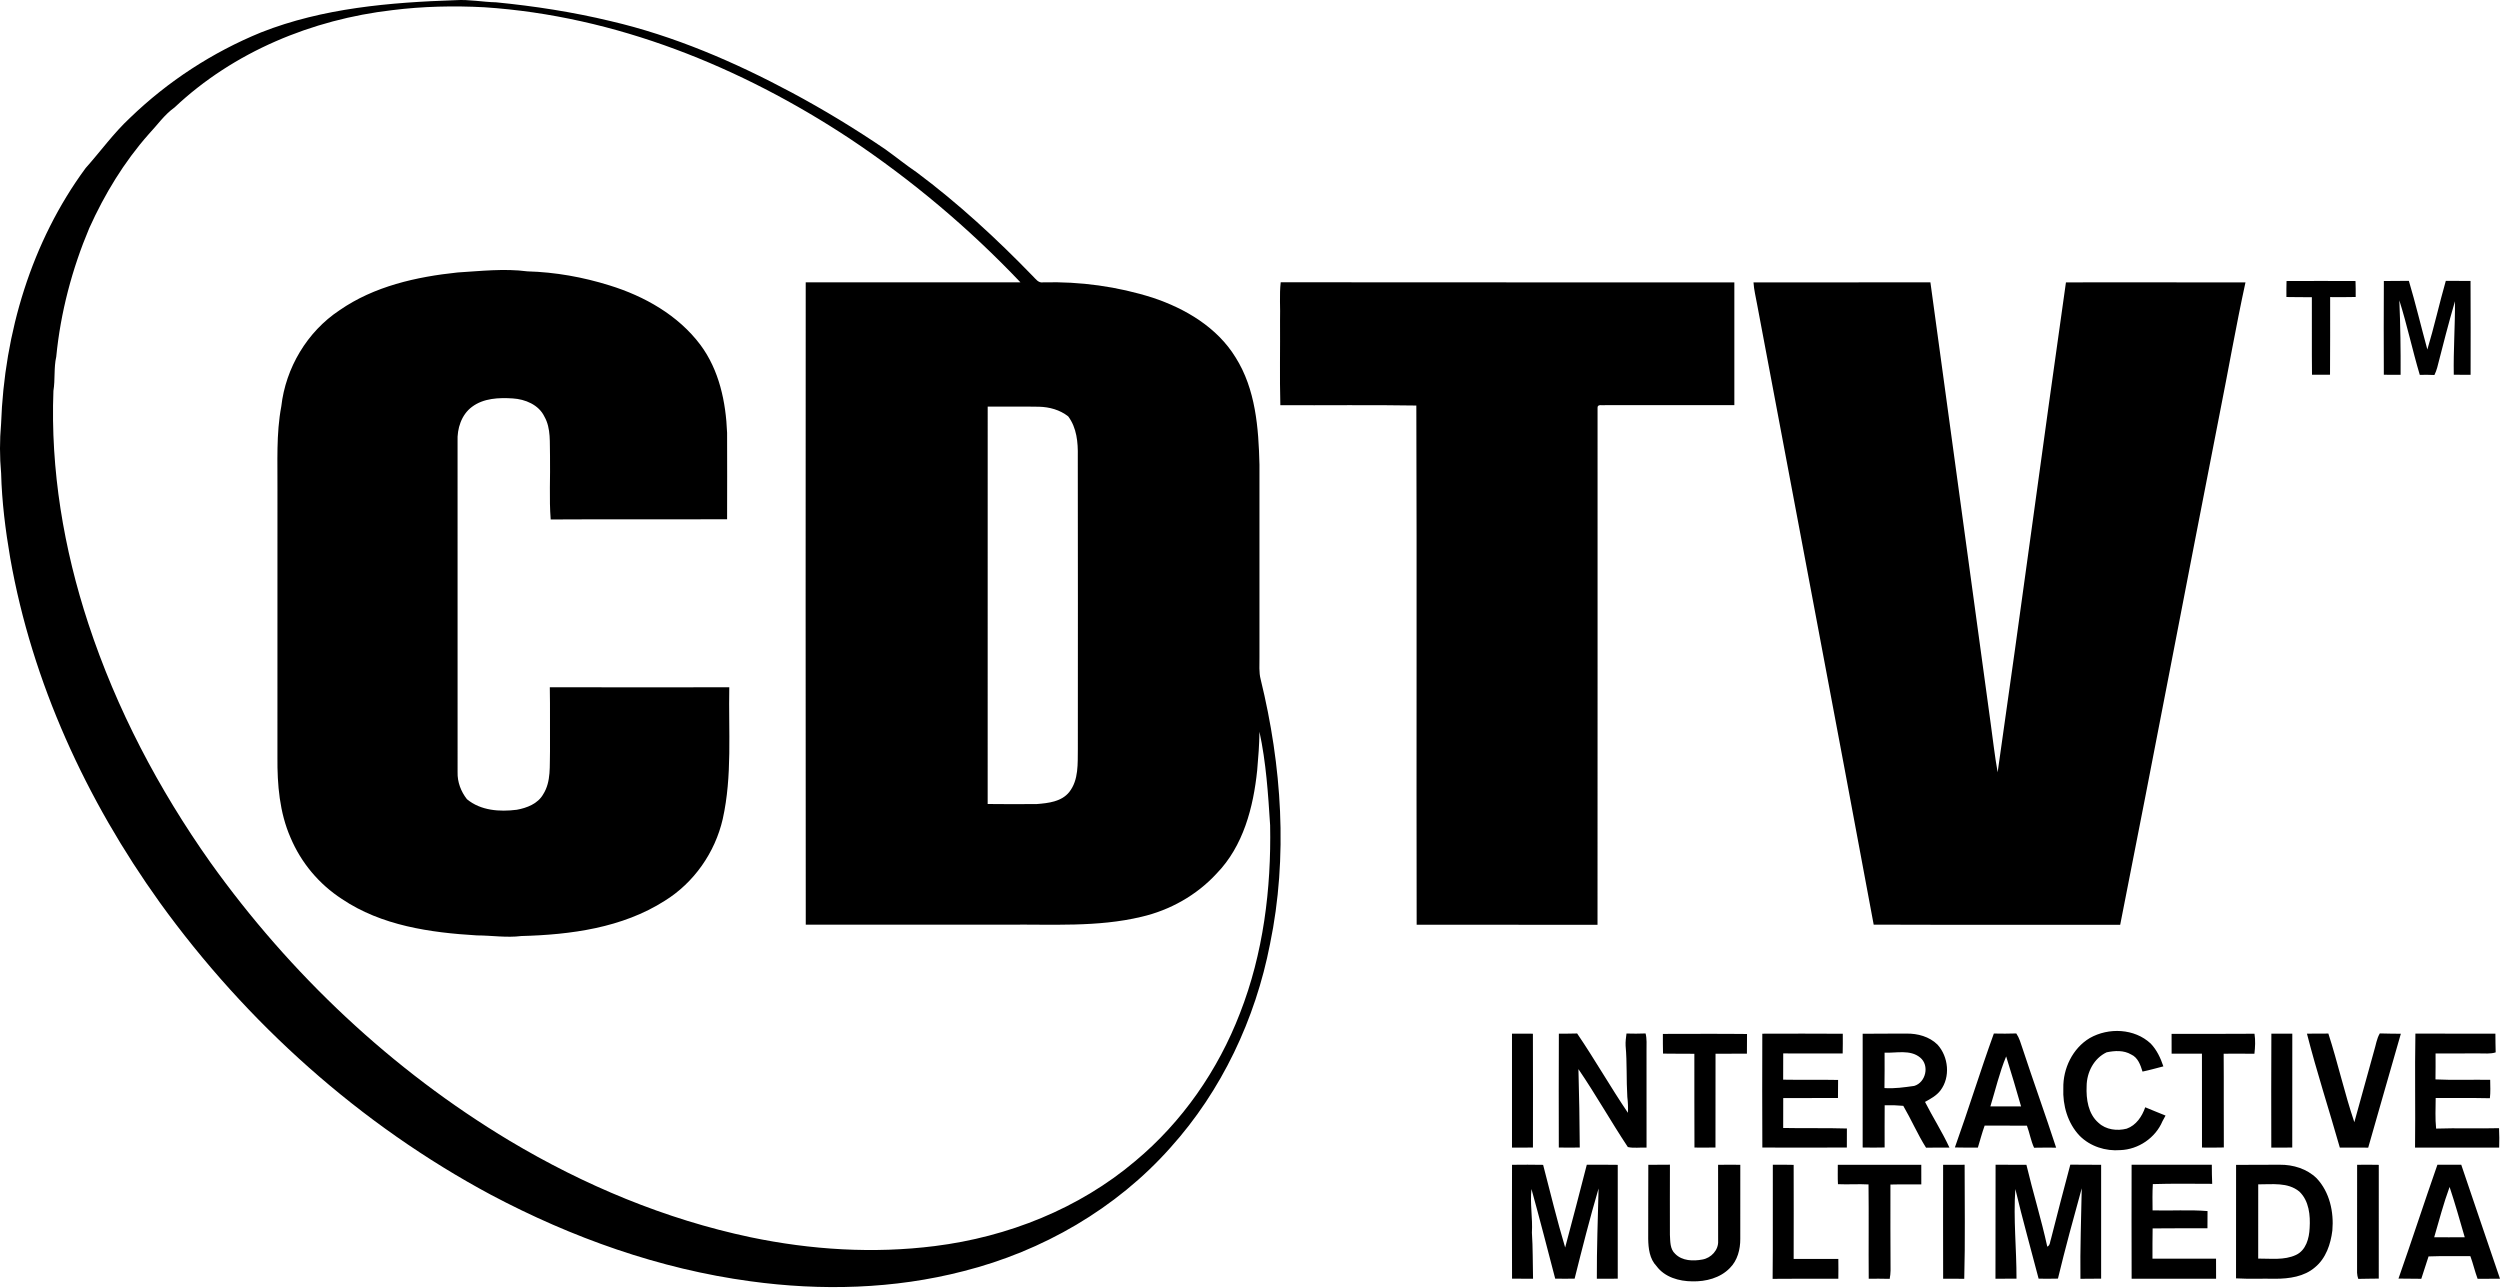
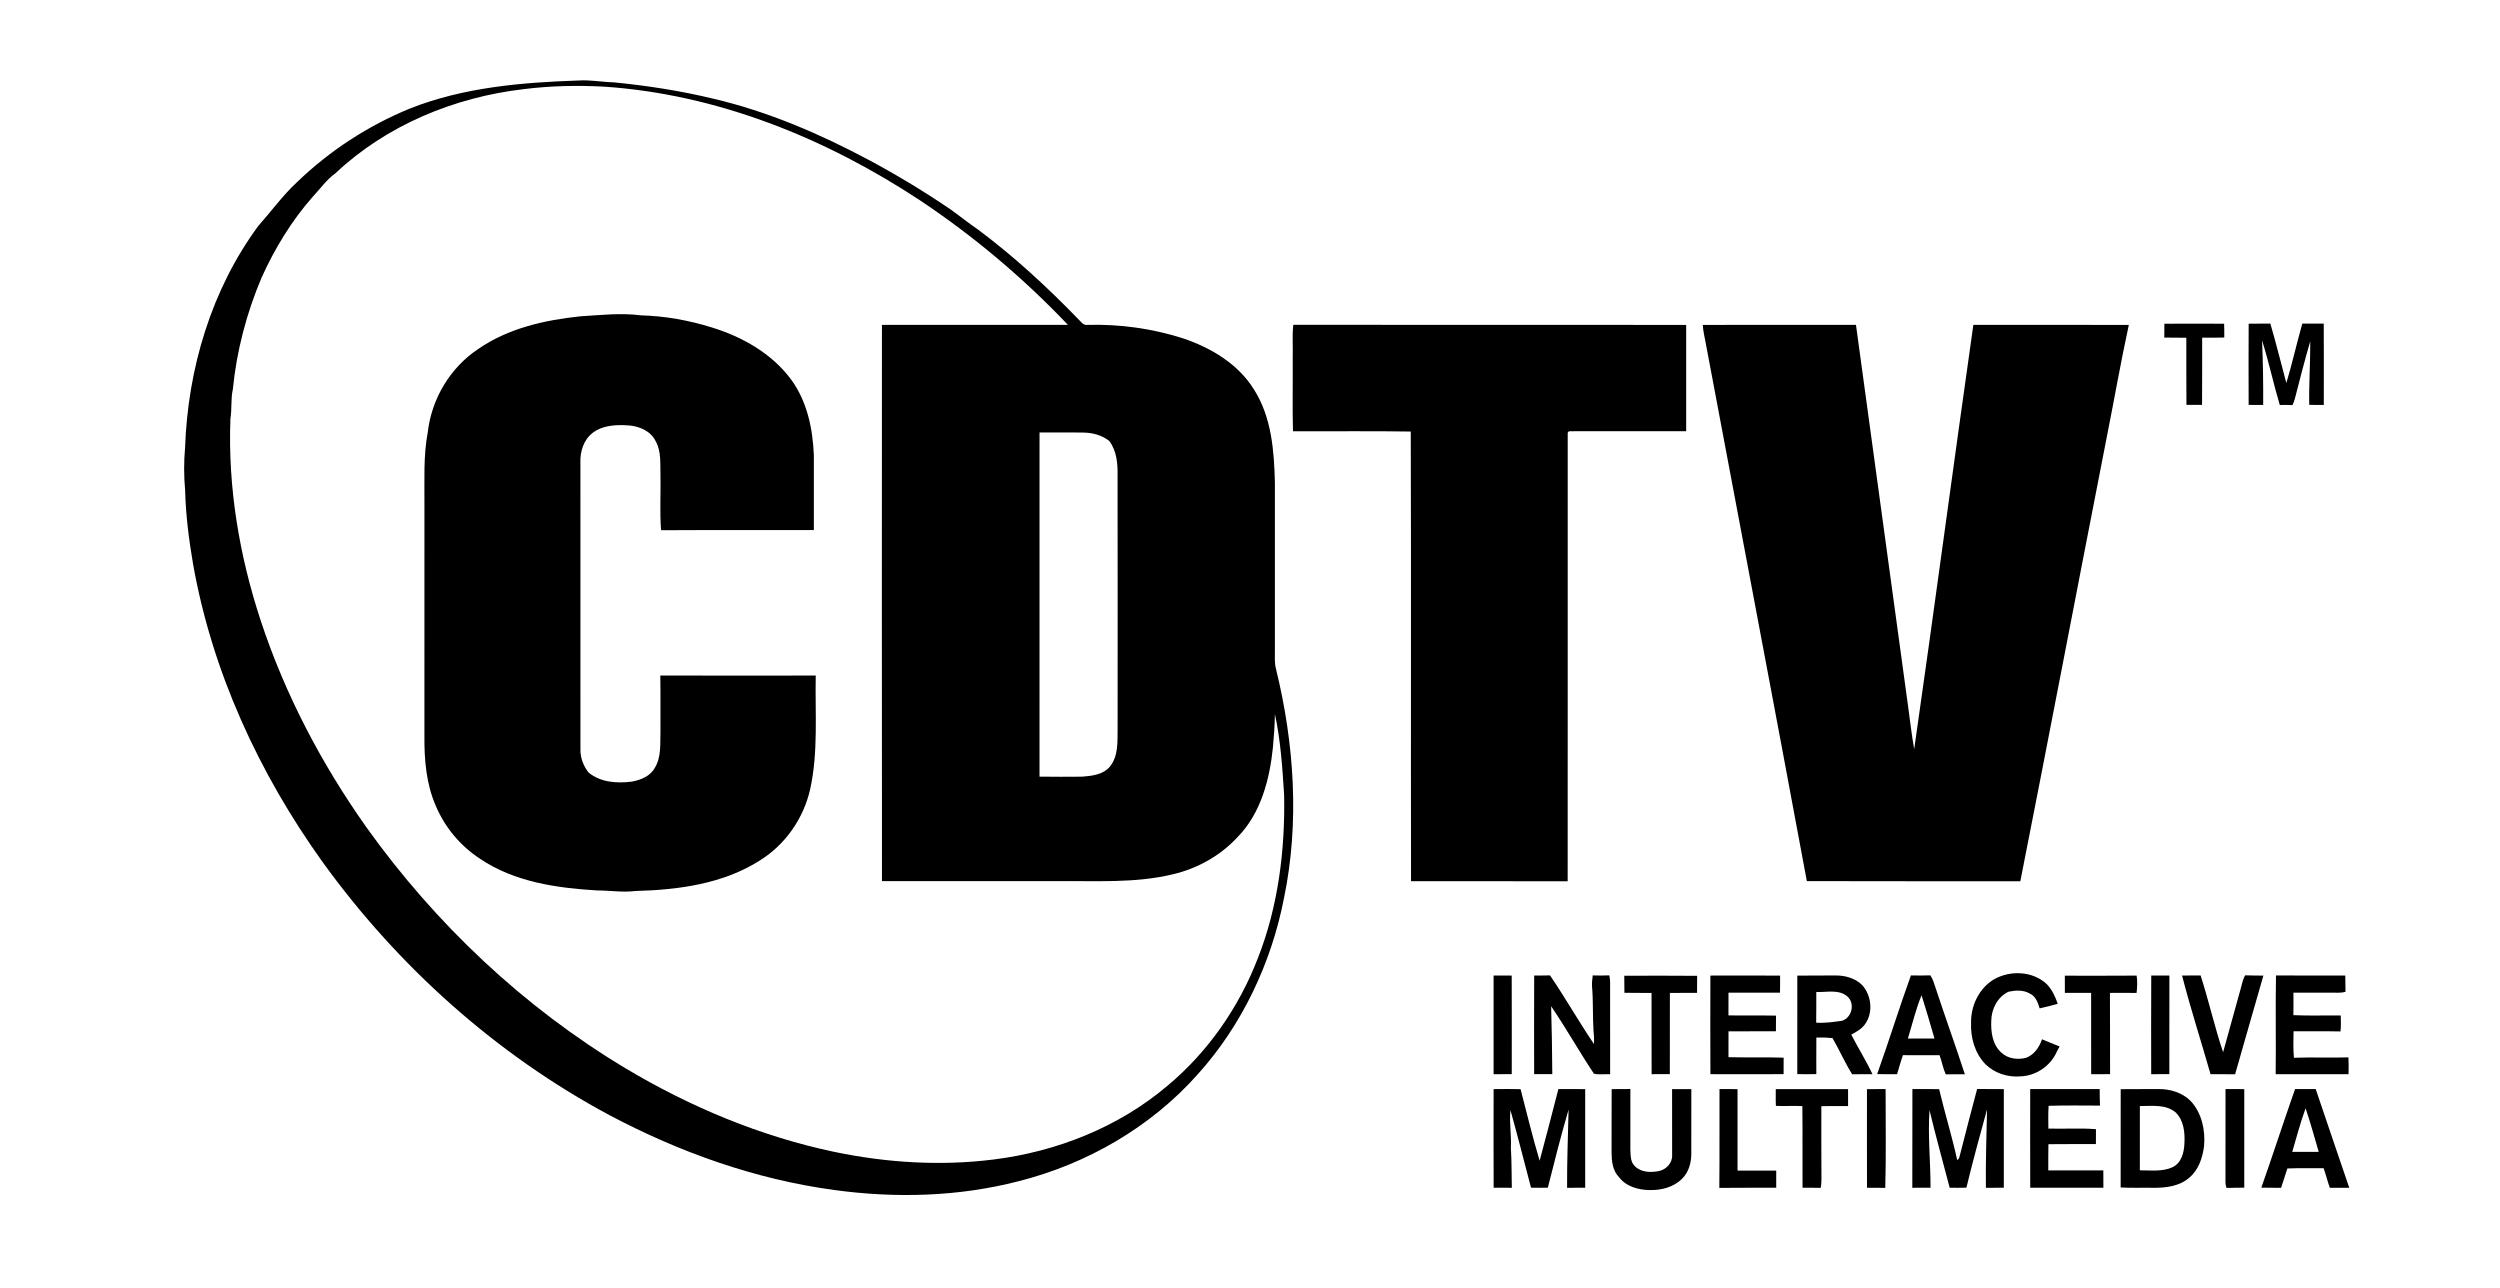
- <svg xmlns="http://www.w3.org/2000/svg" viewBox="0 0 217.214 111.831">
-   <path d="M22.685 2.814C28.051.697 33.88.207 39.59.015c1.178-.076 2.337.16 3.511.186 3.341.328 6.671.842 9.938 1.629 5.519 1.284 10.762 3.544 15.745 6.208a90.064 90.064 0 0 1 8.136 4.933c.91.652 1.782 1.36 2.709 1.988 3.619 2.698 6.946 5.77 10.084 9.008.264.251.498.643.921.566 3.22-.085 6.459.357 9.529 1.336 2.833.942 5.593 2.58 7.187 5.178 1.747 2.762 2.003 6.135 2.079 9.319.002 5.589.002 11.177 0 16.766.007.632-.057 1.275.105 1.895 1.834 7.497 2.383 15.406.811 23.001-1.266 6.513-4.198 12.742-8.65 17.684-4.712 5.306-11.12 9-17.979 10.733-6.03 1.563-12.366 1.723-18.517.879-7.9-1.067-15.511-3.785-22.536-7.51C31.285 97.716 21.435 88.88 13.89 78.423 7.503 69.52 2.789 59.299.885 48.469.47 46.04.161 43.587.098 41.121a23.804 23.804 0 0 1-.004-4.288c.275-7.893 2.632-15.83 7.346-22.228 1.294-1.45 2.433-3.041 3.861-4.369a36.063 36.063 0 0 1 11.384-7.422zm11.4-1.933c-6.959.805-13.788 3.614-18.915 8.451-.89.634-1.509 1.543-2.25 2.326-2.143 2.423-3.835 5.215-5.162 8.158-1.5 3.557-2.497 7.335-2.871 11.177-.221.973-.083 1.979-.245 2.961-.264 6.854.892 13.729 3.035 20.238 2.438 7.406 6.107 14.384 10.606 20.743 6.926 9.69 15.76 18.041 25.986 24.175 6.479 3.874 13.543 6.828 20.942 8.389 5.254 1.096 10.687 1.439 16.018.765 6.328-.793 12.515-3.24 17.404-7.379 4.084-3.4 7.2-7.902 9.104-12.854 2.025-5.178 2.722-10.794 2.619-16.326-.173-2.72-.35-5.457-.927-8.127-.013 1.119-.098 2.23-.197 3.343-.332 3.223-1.205 6.596-3.529 8.98-1.732 1.883-4.052 3.185-6.54 3.759-3.819.916-7.771.634-11.663.682-5.831-.004-11.66.002-17.491-.002-.017-18.604-.011-37.205-.004-55.809 6.22.002 12.439-.002 18.659.002a87.12 87.12 0 0 0-14.84-12.493C64.362 5.798 53.469 1.382 42.083.631c-2.668-.141-5.346-.082-7.998.25zm51.731 34.447c-.004 11.509 0 23.019-.002 34.528 1.424.018 2.849.017 4.275.004 1.001-.079 2.145-.205 2.816-1.047.831-1.06.724-2.482.744-3.75.004-8.475.011-16.951-.004-25.426.024-1.198-.09-2.469-.835-3.461-.721-.566-1.629-.816-2.534-.837-1.486-.03-2.973 0-4.46-.011z" />
-   <path d="M39.763 23.673c2.014-.122 4.045-.359 6.059-.096 2.42.066 4.83.498 7.139 1.22 3.037.938 5.963 2.591 7.895 5.167 1.631 2.191 2.213 4.963 2.318 7.642.009 2.504.007 5.009 0 7.513-5.108.016-10.217-.015-15.327.016-.142-1.828-.024-3.671-.059-5.503-.042-1.152.105-2.396-.488-3.437-.49-1.028-1.672-1.513-2.751-1.578-1.209-.077-2.532-.024-3.54.732-.923.685-1.301 1.891-1.253 3.006.002 9.579-.005 19.16.002 28.739-.024.853.289 1.677.811 2.344 1.196.997 2.842 1.107 4.325.92.886-.157 1.847-.529 2.307-1.355.702-1.111.54-2.488.586-3.741-.013-1.85.017-3.701-.017-5.549 5.199.011 10.397.005 15.594.002-.076 3.816.269 7.69-.569 11.448-.667 2.906-2.499 5.532-5.04 7.104-3.684 2.352-8.177 2.949-12.46 3.061-1.286.162-2.574-.052-3.863-.055-4.051-.241-8.289-.844-11.728-3.166a11.84 11.84 0 0 1-4.462-5.331c-.956-2.186-1.156-4.609-1.137-6.968.002-7.738 0-15.476.002-23.216.02-2.431-.12-4.887.334-7.287.378-3.339 2.246-6.483 5.053-8.344 3.01-2.09 6.677-2.912 10.269-3.288zM198.667 24.418c1.998-.011 3.995-.009 5.993 0 .018.461.018.923.015 1.386-.741.02-1.482.013-2.219.009-.007 2.248.013 4.495-.011 6.743a58.35 58.35 0 0 1-1.565.004c-.028-2.246 0-4.491-.013-6.737-.739-.007-1.476 0-2.211-.017-.004-.463-.002-.926.011-1.388zM207.122 24.416c.722-.004 1.447-.004 2.173-.015.588 1.974 1.063 3.981 1.607 5.967.595-1.97 1.037-3.984 1.603-5.964.715.007 1.432.009 2.149.004.018 2.718.007 5.438.005 8.157l-1.461-.005c-.04-2.13.12-4.263.103-6.386-.558 1.911-1.052 3.84-1.544 5.77a3.77 3.77 0 0 1-.241.638c-.426-.02-.85-.022-1.272-.011-.64-2.145-1.102-4.344-1.777-6.476.094 2.154.123 4.314.111 6.47a88.667 88.667 0 0 0-1.458-.004c-.011-2.716-.013-5.43.002-8.145zM111.275 24.525c13.138.022 26.276-.002 39.415.011.002 3.555.002 7.11 0 10.666-3.741.007-7.484.007-11.225-.002-.201.05-.667-.116-.66.212-.006 14.981.011 29.961-.004 44.94-5.239-.011-10.477.004-15.714-.007-.031-15.036.022-30.074-.028-45.11-3.938-.066-7.878-.009-11.816-.03-.066-2.449-.007-4.902-.026-7.353.036-1.108-.067-2.221.058-3.327zM152.354 24.536c5.123-.009 10.248.002 15.371-.004 1.743 12.769 3.494 25.538 5.234 38.307.199 1.419.352 2.849.608 4.259 2.035-14.177 3.916-28.382 5.934-42.564 5.199.002 10.397-.009 15.598.005-.831 3.813-1.493 7.663-2.259 11.489-2.893 14.77-5.705 29.558-8.626 44.323-7.139-.011-14.278.015-21.418-.013-3.334-17.968-6.758-35.919-10.126-53.88-.113-.64-.277-1.272-.316-1.922zM181.573 90.191c1.635-.929 3.881-.837 5.289.476.533.555.862 1.261 1.104 1.985-.604.153-1.203.328-1.812.453-.175-.571-.4-1.222-.986-1.485-.649-.383-1.423-.335-2.13-.19-1.113.52-1.73 1.743-1.74 2.938-.05 1.124.129 2.409 1.03 3.188.645.604 1.618.726 2.451.509.824-.291 1.336-1.065 1.611-1.859.59.236 1.172.492 1.765.722-.094.16-.182.324-.267.488-.606 1.448-2.094 2.457-3.658 2.512-1.284.107-2.622-.322-3.536-1.242-1.043-1.091-1.485-2.646-1.421-4.132-.037-1.707.809-3.478 2.3-4.363zM131.37 89.81a110.1 110.1 0 0 1 1.817.004c.013 3.297.007 6.594.004 9.889-.608.011-1.214.009-1.821.005-.008-3.299-.006-6.599 0-9.898zM135.442 89.812c.529-.002 1.058-.002 1.589-.018 1.533 2.256 2.884 4.635 4.412 6.894a8.021 8.021 0 0 0-.052-1.378c-.092-1.482-.015-2.971-.149-4.449-.02-.357.033-.711.076-1.063.551.017 1.106.017 1.66-.006.122.476.076.969.081 1.456 0 2.821-.006 5.643.002 8.464-.538-.03-1.106.068-1.624-.05-1.478-2.226-2.788-4.565-4.294-6.771.063 2.27.103 4.541.116 6.813-.608.009-1.214.009-1.821 0-.005-3.297-.012-6.595.004-9.892zM144.48 89.832c2.436-.002 4.873-.02 7.311.007 0 .569-.002 1.139-.009 1.708-.91.005-1.819.004-2.727.009-.005 2.715.004 5.429-.005 8.146-.61.011-1.218.011-1.826.004-.018-2.716 0-5.431-.009-8.147-.907-.02-1.815.007-2.722-.018-.013-.57-.015-1.14-.013-1.709zM153.119 89.814c2.329-.004 4.661-.015 6.992.004.005.569.005 1.143-.009 1.714-1.723-.007-3.444.004-5.166-.004-.002.759 0 1.52-.005 2.28 1.59.03 3.183-.009 4.773.024 0 .522-.002 1.045-.011 1.568-1.587.011-3.172-.004-4.756.009-.002.864 0 1.73-.004 2.595 1.845.041 3.691-.011 5.536.046 0 .549-.002 1.102-.005 1.653-2.447.015-4.895.009-7.342.002-.016-3.298-.012-6.594-.003-9.891zM161.839 89.819c1.266-.017 2.534-.005 3.804-.015.968-.015 1.992.26 2.696.956.962 1.056 1.139 2.823.26 3.981-.343.455-.857.73-1.343.999.678 1.338 1.493 2.604 2.121 3.968-.678.004-1.354-.007-2.031.011-.737-1.17-1.283-2.447-1.979-3.638a13.024 13.024 0 0 0-1.616-.051c-.013 1.224-.002 2.446-.004 3.669-.638.015-1.273.015-1.909.002.001-3.294.005-6.589.001-9.882zm1.904 1.644c-.002 1.025.011 2.049-.011 3.074.864.063 1.729-.068 2.584-.186 1.017-.299 1.347-1.786.52-2.464-.861-.715-2.072-.384-3.093-.424zM173.237 89.799c.649.011 1.299.019 1.95-.007.262.389.389.846.536 1.288.949 2.888 1.985 5.744 2.925 8.634a68.044 68.044 0 0 0-1.917.007c-.28-.615-.387-1.288-.621-1.918-1.226-.004-2.449 0-3.673-.004-.227.627-.394 1.272-.588 1.909-.667.004-1.334.007-1.998-.011 1.175-3.282 2.2-6.618 3.386-9.898zm-.302 6.332c.888-.005 1.778-.004 2.668.002a182.16 182.16 0 0 0-1.297-4.346c-.58 1.397-.927 2.894-1.371 4.344zM188.679 89.826c2.401 0 4.802.011 7.204-.009.09.577.057 1.161-.007 1.74-.892-.016-1.782-.007-2.672-.004.024 2.715-.005 5.429.015 8.146-.634.016-1.266.015-1.898.007-.007-2.718.002-5.436-.004-8.155-.879-.004-1.758-.004-2.635 0-.005-.575-.005-1.15-.003-1.725zM197.349 89.81c.604-.002 1.211-.002 1.819.002-.002 3.297.005 6.594-.004 9.891a61.42 61.42 0 0 1-1.821.004c-.003-3.3-.014-6.598.006-9.897zM200.44 89.81c.619-.002 1.24.002 1.861-.009.822 2.543 1.402 5.171 2.257 7.701.569-2.062 1.141-4.124 1.712-6.185.162-.512.223-1.062.501-1.528.608.024 1.216.018 1.828.029-.958 3.295-1.884 6.599-2.836 9.896-.824-.011-1.646-.004-2.466-.005-.939-3.302-2.006-6.575-2.857-9.899zM209.863 89.804c2.316.018 4.635-.007 6.951.009.006.542.006 1.082.024 1.624-.468.151-.964.081-1.443.09-1.26-.002-2.521-.002-3.78.004 0 .75.007 1.502-.007 2.254 1.583.076 3.168.011 4.753.035.007.533.037 1.067-.026 1.6-1.57-.037-3.14-.005-4.71-.018-.002.885-.055 1.773.039 2.657 1.821-.064 3.643.011 5.466-.037.031.562.03 1.126.011 1.69-2.436-.007-4.873.004-7.309-.004.041-3.303-.029-6.603.031-9.904zM131.373 101.204c.901-.013 1.8-.011 2.702.004.623 2.396 1.205 4.81 1.915 7.182.645-2.392 1.261-4.793 1.88-7.193.896.004 1.791-.006 2.689.011.002 3.297 0 6.596 0 9.892-.608 0-1.213.002-1.817.004-.011-2.617.09-5.23.151-7.843-.761 2.591-1.424 5.213-2.081 7.834-.564.011-1.126.011-1.688 0-.678-2.598-1.345-5.199-2.062-7.786-.135 1.264.112 2.525.039 3.791.09 1.332.064 2.667.098 4.003-.608 0-1.216 0-1.824-.004-.013-3.299-.013-6.598-.002-9.895zM143.215 101.206c.627-.009 1.251-.011 1.878-.011-.002 2.029-.011 4.058-.002 6.087.035.571-.005 1.238.459 1.66.61.619 1.561.643 2.364.492.761-.131 1.417-.829 1.367-1.625-.005-2.2-.011-4.403-.004-6.603a62.076 62.076 0 0 1 1.93-.002 984.996 984.996 0 0 0-.002 6.432c.007.912-.24 1.88-.905 2.538-.838.868-2.092 1.187-3.267 1.157-1.144-.005-2.394-.359-3.102-1.321-.608-.627-.715-1.546-.726-2.379.01-2.142-.006-4.283.01-6.425zM154.033 101.199a54.642 54.642 0 0 1 1.81.011c.005 2.722.009 5.446 0 8.171 1.294.004 2.587.004 3.881.002.009.571.009 1.144 0 1.718-1.904.007-3.807-.011-5.709.013.038-3.305.001-6.611.018-9.915zM159.678 101.204c2.418-.002 4.836-.002 7.254 0 .002.566.002 1.133.002 1.701-.896.02-1.789-.013-2.683.015 0 2.492-.007 4.983.011 7.476-.004.24-.03.479-.076.717-.608-.017-1.214-.013-1.821-.011-.022-2.731.015-5.46-.018-8.192-.885-.05-1.771.02-2.654-.022-.036-.561-.008-1.123-.015-1.684zM168.829 101.206a77.574 77.574 0 0 1 1.869-.005c-.004 3.302.057 6.61-.033 9.911-.612-.013-1.224-.011-1.834-.011-.011-3.299-.004-6.596-.002-9.895zM173.387 101.199c.894 0 1.786-.004 2.679.006.564 2.381 1.292 4.721 1.813 7.112.267-.12.232-.457.326-.686.538-2.151 1.111-4.296 1.675-6.439.892.015 1.784 0 2.678.013-.002 3.297 0 6.594 0 9.891-.601.007-1.202.007-1.799.013-.033-2.622.065-5.243.114-7.863-.72 2.608-1.434 5.217-2.068 7.847-.56.013-1.12.015-1.679.005-.671-2.595-1.406-5.177-2.022-7.788-.181 2.597.107 5.189.101 7.788-.61.005-1.22.005-1.828.005.01-3.301 0-6.602.01-9.904zM185.205 101.201c2.324-.006 4.646-.002 6.97-.002.002.553.007 1.108.033 1.66-1.719-.004-3.441-.033-5.158.022-.046.759-.03 1.52-.022 2.283 1.59.048 3.188-.07 4.775.061-.011.496-.013.993-.007 1.493-1.589.011-3.177-.011-4.764.013-.02.875-.009 1.751-.013 2.628 1.841.004 3.682-.005 5.523.002.007.581.007 1.161.004 1.741-2.446-.002-4.891.002-7.338 0-.012-3.3-.007-6.601-.003-9.901zM194.283 101.212c1.266-.017 2.532 0 3.8-.013 1.159-.013 2.359.352 3.201 1.178 1.13 1.196 1.506 2.936 1.364 4.537-.146 1.183-.558 2.418-1.508 3.197-.94.815-2.241.991-3.439.995-1.141-.024-2.283.031-3.422-.035.002-3.286.008-6.573.004-9.859zm1.924 1.691c-.004 2.149.002 4.299-.002 6.45 1.091-.009 2.26.16 3.28-.315.877-.407 1.152-1.452 1.189-2.337.07-1.104-.048-2.366-.894-3.172-1.01-.83-2.368-.616-3.573-.626zM204.8 101.204a49.207 49.207 0 0 1 1.882.004c-.007 3.295-.002 6.588-.002 9.883-.595.013-1.191.007-1.782.026a1.851 1.851 0 0 1-.103-.527c.003-3.129.009-6.256.005-9.386zM211.777 101.197c.689.004 1.378 0 2.07.002 1.111 3.306 2.248 6.603 3.367 9.905a78.847 78.847 0 0 0-1.946.005c-.241-.647-.391-1.321-.628-1.966-1.213.005-2.425-.024-3.634.022-.223.643-.407 1.299-.63 1.944-.663-.013-1.323-.005-1.983-.018 1.158-3.287 2.23-6.606 3.384-9.894zm-.282 6.306c.885-.002 1.769.006 2.655-.004-.422-1.462-.837-2.928-1.316-4.371-.524 1.428-.913 2.912-1.339 4.375z" />
+ <svg xmlns="http://www.w3.org/2000/svg" viewBox="0 0 217.214 111.831" version="1.1" id="svg6">
+   <defs id="defs10" />
+   <g id="g16" transform="matrix(0.8660438,0,0,0.8660438,15.9999,6.980275)">
+     <path id="path2" d="M 22.685,2.814 C 28.051,0.697 33.88,0.207 39.59,0.015 c 1.178,-0.076 2.337,0.16 3.511,0.186 3.341,0.328 6.671,0.842 9.938,1.629 5.519,1.284 10.762,3.544 15.745,6.208 a 90.064,90.064 0 0 1 8.136,4.933 c 0.91,0.652 1.782,1.36 2.709,1.988 3.619,2.698 6.946,5.77 10.084,9.008 0.264,0.251 0.498,0.643 0.921,0.566 3.22,-0.085 6.459,0.357 9.529,1.336 2.833,0.942 5.593,2.58 7.187,5.178 1.747,2.762 2.003,6.135 2.079,9.319 0.002,5.589 0.002,11.177 0,16.766 0.007,0.632 -0.057,1.275 0.105,1.895 1.834,7.497 2.383,15.406 0.811,23.001 -1.266,6.513 -4.198,12.742 -8.65,17.684 -4.712,5.306 -11.12,9 -17.979,10.733 -6.03,1.563 -12.366,1.723 -18.517,0.879 -7.9,-1.067 -15.511,-3.785 -22.536,-7.51 C 31.285,97.716 21.435,88.88 13.89,78.423 7.503,69.52 2.789,59.299 0.885,48.469 0.47,46.04 0.161,43.587 0.098,41.121 A 23.804,23.804 0 0 1 0.094,36.833 C 0.369,28.94 2.726,21.003 7.44,14.605 8.734,13.155 9.873,11.564 11.301,10.236 A 36.063,36.063 0 0 1 22.685,2.814 Z m 11.4,-1.933 C 27.126,1.686 20.297,4.495 15.17,9.332 c -0.89,0.634 -1.509,1.543 -2.25,2.326 -2.143,2.423 -3.835,5.215 -5.162,8.158 -1.5,3.557 -2.497,7.335 -2.871,11.177 -0.221,0.973 -0.083,1.979 -0.245,2.961 -0.264,6.854 0.892,13.729 3.035,20.238 2.438,7.406 6.107,14.384 10.606,20.743 6.926,9.69 15.76,18.041 25.986,24.175 6.479,3.874 13.543,6.828 20.942,8.389 5.254,1.096 10.687,1.439 16.018,0.765 6.328,-0.793 12.515,-3.24 17.404,-7.379 4.084,-3.4 7.2,-7.902 9.104,-12.854 2.025,-5.178 2.722,-10.794 2.619,-16.326 -0.173,-2.72 -0.35,-5.457 -0.927,-8.127 -0.013,1.119 -0.098,2.23 -0.197,3.343 -0.332,3.223 -1.205,6.596 -3.529,8.98 -1.732,1.883 -4.052,3.185 -6.54,3.759 C 95.344,80.576 91.392,80.294 87.5,80.342 81.669,80.338 75.84,80.344 70.009,80.34 69.992,61.736 69.998,43.135 70.005,24.531 c 6.22,0.002 12.439,-0.002 18.659,0.002 A 87.12,87.12 0 0 0 73.824,12.04 C 64.362,5.798 53.469,1.382 42.083,0.631 39.415,0.49 36.737,0.549 34.085,0.881 Z m 51.731,34.447 c -0.004,11.509 0,23.019 -0.002,34.528 1.424,0.018 2.849,0.017 4.275,0.004 1.001,-0.079 2.145,-0.205 2.816,-1.047 0.831,-1.06 0.724,-2.482 0.744,-3.75 0.004,-8.475 0.011,-16.951 -0.004,-25.426 0.024,-1.198 -0.09,-2.469 -0.835,-3.461 -0.721,-0.566 -1.629,-0.816 -2.534,-0.837 -1.486,-0.03 -2.973,0 -4.46,-0.011 z" />
+     <path id="path4" d="m 39.763,23.673 c 2.014,-0.122 4.045,-0.359 6.059,-0.096 2.42,0.066 4.83,0.498 7.139,1.22 3.037,0.938 5.963,2.591 7.895,5.167 1.631,2.191 2.213,4.963 2.318,7.642 0.009,2.504 0.007,5.009 0,7.513 -5.108,0.016 -10.217,-0.015 -15.327,0.016 -0.142,-1.828 -0.024,-3.671 -0.059,-5.503 -0.042,-1.152 0.105,-2.396 -0.488,-3.437 -0.49,-1.028 -1.672,-1.513 -2.751,-1.578 -1.209,-0.077 -2.532,-0.024 -3.54,0.732 -0.923,0.685 -1.301,1.891 -1.253,3.006 0.002,9.579 -0.005,19.16 0.002,28.739 -0.024,0.853 0.289,1.677 0.811,2.344 1.196,0.997 2.842,1.107 4.325,0.92 0.886,-0.157 1.847,-0.529 2.307,-1.355 0.702,-1.111 0.54,-2.488 0.586,-3.741 -0.013,-1.85 0.017,-3.701 -0.017,-5.549 5.199,0.011 10.397,0.005 15.594,0.002 -0.076,3.816 0.269,7.69 -0.569,11.448 -0.667,2.906 -2.499,5.532 -5.04,7.104 -3.684,2.352 -8.177,2.949 -12.46,3.061 -1.286,0.162 -2.574,-0.052 -3.863,-0.055 -4.051,-0.241 -8.289,-0.844 -11.728,-3.166 a 11.84,11.84 0 0 1 -4.462,-5.331 c -0.956,-2.186 -1.156,-4.609 -1.137,-6.968 0.002,-7.738 0,-15.476 0.002,-23.216 0.02,-2.431 -0.12,-4.887 0.334,-7.287 0.378,-3.339 2.246,-6.483 5.053,-8.344 3.01,-2.09 6.677,-2.912 10.269,-3.288 z m 158.904,0.745 c 1.998,-0.011 3.995,-0.009 5.993,0 0.018,0.461 0.018,0.923 0.015,1.386 -0.741,0.02 -1.482,0.013 -2.219,0.009 -0.007,2.248 0.013,4.495 -0.011,6.743 a 58.35,58.35 0 0 1 -1.565,0.004 c -0.028,-2.246 0,-4.491 -0.013,-6.737 -0.739,-0.007 -1.476,0 -2.211,-0.017 -0.004,-0.463 -0.002,-0.926 0.011,-1.388 z m 8.455,-0.002 c 0.722,-0.004 1.447,-0.004 2.173,-0.015 0.588,1.974 1.063,3.981 1.607,5.967 0.595,-1.97 1.037,-3.984 1.603,-5.964 0.715,0.007 1.432,0.009 2.149,0.004 0.018,2.718 0.007,5.438 0.005,8.157 l -1.461,-0.005 c -0.04,-2.13 0.12,-4.263 0.103,-6.386 -0.558,1.911 -1.052,3.84 -1.544,5.77 a 3.77,3.77 0 0 1 -0.241,0.638 c -0.426,-0.02 -0.85,-0.022 -1.272,-0.011 -0.64,-2.145 -1.102,-4.344 -1.777,-6.476 0.094,2.154 0.123,4.314 0.111,6.47 a 88.667,88.667 0 0 0 -1.458,-0.004 c -0.011,-2.716 -0.013,-5.43 0.002,-8.145 z m -95.847,0.109 c 13.138,0.022 26.276,-0.002 39.415,0.011 0.002,3.555 0.002,7.11 0,10.666 -3.741,0.007 -7.484,0.007 -11.225,-0.002 -0.201,0.05 -0.667,-0.116 -0.66,0.212 -0.006,14.981 0.011,29.961 -0.004,44.94 -5.239,-0.011 -10.477,0.004 -15.714,-0.007 -0.031,-15.036 0.022,-30.074 -0.028,-45.11 -3.938,-0.066 -7.878,-0.009 -11.816,-0.03 -0.066,-2.449 -0.007,-4.902 -0.026,-7.353 0.036,-1.108 -0.067,-2.221 0.058,-3.327 z m 41.079,0.011 c 5.123,-0.009 10.248,0.002 15.371,-0.004 1.743,12.769 3.494,25.538 5.234,38.307 0.199,1.419 0.352,2.849 0.608,4.259 2.035,-14.177 3.916,-28.382 5.934,-42.564 5.199,0.002 10.397,-0.009 15.598,0.005 -0.831,3.813 -1.493,7.663 -2.259,11.489 -2.893,14.77 -5.705,29.558 -8.626,44.323 -7.139,-0.011 -14.278,0.015 -21.418,-0.013 -3.334,-17.968 -6.758,-35.919 -10.126,-53.88 -0.113,-0.64 -0.277,-1.272 -0.316,-1.922 z m 29.219,65.655 c 1.635,-0.929 3.881,-0.837 5.289,0.476 0.533,0.555 0.862,1.261 1.104,1.985 -0.604,0.153 -1.203,0.328 -1.812,0.453 -0.175,-0.571 -0.4,-1.222 -0.986,-1.485 -0.649,-0.383 -1.423,-0.335 -2.13,-0.19 -1.113,0.52 -1.73,1.743 -1.74,2.938 -0.05,1.124 0.129,2.409 1.03,3.188 0.645,0.604 1.618,0.726 2.451,0.509 0.824,-0.291 1.336,-1.065 1.611,-1.859 0.59,0.236 1.172,0.492 1.765,0.722 -0.094,0.16 -0.182,0.324 -0.267,0.488 -0.606,1.448 -2.094,2.457 -3.658,2.512 -1.284,0.107 -2.622,-0.322 -3.536,-1.242 -1.043,-1.091 -1.485,-2.646 -1.421,-4.132 -0.037,-1.707 0.809,-3.478 2.3,-4.363 z M 131.37,89.81 a 110.1,110.1 0 0 1 1.817,0.004 c 0.013,3.297 0.007,6.594 0.004,9.889 -0.608,0.011 -1.214,0.009 -1.821,0.005 -0.008,-3.299 -0.006,-6.599 0,-9.898 z m 4.072,0.002 c 0.529,-0.002 1.058,-0.002 1.589,-0.018 1.533,2.256 2.884,4.635 4.412,6.894 a 8.021,8.021 0 0 0 -0.052,-1.378 c -0.092,-1.482 -0.015,-2.971 -0.149,-4.449 -0.02,-0.357 0.033,-0.711 0.076,-1.063 0.551,0.017 1.106,0.017 1.66,-0.006 0.122,0.476 0.076,0.969 0.081,1.456 0,2.821 -0.006,5.643 0.002,8.464 -0.538,-0.03 -1.106,0.068 -1.624,-0.05 -1.478,-2.226 -2.788,-4.565 -4.294,-6.771 0.063,2.27 0.103,4.541 0.116,6.813 -0.608,0.009 -1.214,0.009 -1.821,0 -0.005,-3.297 -0.012,-6.595 0.004,-9.892 z m 9.038,0.02 c 2.436,-0.002 4.873,-0.02 7.311,0.007 0,0.569 -0.002,1.139 -0.009,1.708 -0.91,0.005 -1.819,0.004 -2.727,0.009 -0.005,2.715 0.004,5.429 -0.005,8.146 -0.61,0.011 -1.218,0.011 -1.826,0.004 -0.018,-2.716 0,-5.431 -0.009,-8.147 -0.907,-0.02 -1.815,0.007 -2.722,-0.018 -0.013,-0.57 -0.015,-1.14 -0.013,-1.709 z m 8.639,-0.018 c 2.329,-0.004 4.661,-0.015 6.992,0.004 0.005,0.569 0.005,1.143 -0.009,1.714 -1.723,-0.007 -3.444,0.004 -5.166,-0.004 -0.002,0.759 0,1.52 -0.005,2.28 1.59,0.03 3.183,-0.009 4.773,0.024 0,0.522 -0.002,1.045 -0.011,1.568 -1.587,0.011 -3.172,-0.004 -4.756,0.009 -0.002,0.864 0,1.73 -0.004,2.595 1.845,0.041 3.691,-0.011 5.536,0.046 0,0.549 -0.002,1.102 -0.005,1.653 -2.447,0.015 -4.895,0.009 -7.342,0.002 -0.016,-3.298 -0.012,-6.594 -0.003,-9.891 z m 8.72,0.005 c 1.266,-0.017 2.534,-0.005 3.804,-0.015 0.968,-0.015 1.992,0.26 2.696,0.956 0.962,1.056 1.139,2.823 0.26,3.981 -0.343,0.455 -0.857,0.73 -1.343,0.999 0.678,1.338 1.493,2.604 2.121,3.968 -0.678,0.004 -1.354,-0.007 -2.031,0.011 -0.737,-1.17 -1.283,-2.447 -1.979,-3.638 a 13.024,13.024 0 0 0 -1.616,-0.051 c -0.013,1.224 -0.002,2.446 -0.004,3.669 -0.638,0.015 -1.273,0.015 -1.909,0.002 0.001,-3.294 0.005,-6.589 0.001,-9.882 z m 1.904,1.644 c -0.002,1.025 0.011,2.049 -0.011,3.074 0.864,0.063 1.729,-0.068 2.584,-0.186 1.017,-0.299 1.347,-1.786 0.52,-2.464 -0.861,-0.715 -2.072,-0.384 -3.093,-0.424 z m 9.494,-1.664 c 0.649,0.011 1.299,0.019 1.95,-0.007 0.262,0.389 0.389,0.846 0.536,1.288 0.949,2.888 1.985,5.744 2.925,8.634 a 68.044,68.044 0 0 0 -1.917,0.007 c -0.28,-0.615 -0.387,-1.288 -0.621,-1.918 -1.226,-0.004 -2.449,0 -3.673,-0.004 -0.227,0.627 -0.394,1.272 -0.588,1.909 -0.667,0.004 -1.334,0.007 -1.998,-0.011 1.175,-3.282 2.2,-6.618 3.386,-9.898 z m -0.302,6.332 c 0.888,-0.005 1.778,-0.004 2.668,0.002 a 182.16,182.16 0 0 0 -1.297,-4.346 c -0.58,1.397 -0.927,2.894 -1.371,4.344 z m 15.744,-6.305 c 2.401,0 4.802,0.011 7.204,-0.009 0.09,0.577 0.057,1.161 -0.007,1.74 -0.892,-0.016 -1.782,-0.007 -2.672,-0.004 0.024,2.715 -0.005,5.429 0.015,8.146 -0.634,0.016 -1.266,0.015 -1.898,0.007 -0.007,-2.718 0.002,-5.436 -0.004,-8.155 -0.879,-0.004 -1.758,-0.004 -2.635,0 -0.005,-0.575 -0.005,-1.15 -0.003,-1.725 z m 8.67,-0.016 c 0.604,-0.002 1.211,-0.002 1.819,0.002 -0.002,3.297 0.005,6.594 -0.004,9.891 a 61.42,61.42 0 0 1 -1.821,0.004 c -0.003,-3.3 -0.014,-6.598 0.006,-9.897 z m 3.091,0 c 0.619,-0.002 1.24,0.002 1.861,-0.009 0.822,2.543 1.402,5.171 2.257,7.701 0.569,-2.062 1.141,-4.124 1.712,-6.185 0.162,-0.512 0.223,-1.062 0.501,-1.528 0.608,0.024 1.216,0.018 1.828,0.029 -0.958,3.295 -1.884,6.599 -2.836,9.896 -0.824,-0.011 -1.646,-0.004 -2.466,-0.005 -0.939,-3.302 -2.006,-6.575 -2.857,-9.899 z m 9.423,-0.006 c 2.316,0.018 4.635,-0.007 6.951,0.009 0.006,0.542 0.006,1.082 0.024,1.624 -0.468,0.151 -0.964,0.081 -1.443,0.09 -1.26,-0.002 -2.521,-0.002 -3.78,0.004 0,0.75 0.007,1.502 -0.007,2.254 1.583,0.076 3.168,0.011 4.753,0.035 0.007,0.533 0.037,1.067 -0.026,1.6 -1.57,-0.037 -3.14,-0.005 -4.71,-0.018 -0.002,0.885 -0.055,1.773 0.039,2.657 1.821,-0.064 3.643,0.011 5.466,-0.037 0.031,0.562 0.03,1.126 0.011,1.69 -2.436,-0.007 -4.873,0.004 -7.309,-0.004 0.041,-3.303 -0.029,-6.603 0.031,-9.904 z m -78.49,11.4 c 0.901,-0.013 1.8,-0.011 2.702,0.004 0.623,2.396 1.205,4.81 1.915,7.182 0.645,-2.392 1.261,-4.793 1.88,-7.193 0.896,0.004 1.791,-0.006 2.689,0.011 0.002,3.297 0,6.596 0,9.892 -0.608,0 -1.213,0.002 -1.817,0.004 -0.011,-2.617 0.09,-5.23 0.151,-7.843 -0.761,2.591 -1.424,5.213 -2.081,7.834 -0.564,0.011 -1.126,0.011 -1.688,0 -0.678,-2.598 -1.345,-5.199 -2.062,-7.786 -0.135,1.264 0.112,2.525 0.039,3.791 0.09,1.332 0.064,2.667 0.098,4.003 -0.608,0 -1.216,0 -1.824,-0.004 -0.013,-3.299 -0.013,-6.598 -0.002,-9.895 z m 11.842,0.002 c 0.627,-0.009 1.251,-0.011 1.878,-0.011 -0.002,2.029 -0.011,4.058 -0.002,6.087 0.035,0.571 -0.005,1.238 0.459,1.66 0.61,0.619 1.561,0.643 2.364,0.492 0.761,-0.131 1.417,-0.829 1.367,-1.625 -0.005,-2.2 -0.011,-4.403 -0.004,-6.603 a 62.076,62.076 0 0 1 1.93,-0.002 984.996,984.996 0 0 0 -0.002,6.432 c 0.007,0.912 -0.24,1.88 -0.905,2.538 -0.838,0.868 -2.092,1.187 -3.267,1.157 -1.144,-0.005 -2.394,-0.359 -3.102,-1.321 -0.608,-0.627 -0.715,-1.546 -0.726,-2.379 0.01,-2.142 -0.006,-4.283 0.01,-6.425 z m 10.818,-0.007 a 54.642,54.642 0 0 1 1.81,0.011 c 0.005,2.722 0.009,5.446 0,8.171 1.294,0.004 2.587,0.004 3.881,0.002 0.009,0.571 0.009,1.144 0,1.718 -1.904,0.007 -3.807,-0.011 -5.709,0.013 0.038,-3.305 0.001,-6.611 0.018,-9.915 z m 5.645,0.005 c 2.418,-0.002 4.836,-0.002 7.254,0 0.002,0.566 0.002,1.133 0.002,1.701 -0.896,0.02 -1.789,-0.013 -2.683,0.015 0,2.492 -0.007,4.983 0.011,7.476 -0.004,0.24 -0.03,0.479 -0.076,0.717 -0.608,-0.017 -1.214,-0.013 -1.821,-0.011 -0.022,-2.731 0.015,-5.46 -0.018,-8.192 -0.885,-0.05 -1.771,0.02 -2.654,-0.022 -0.036,-0.561 -0.008,-1.123 -0.015,-1.684 z m 9.151,0.002 a 77.574,77.574 0 0 1 1.869,-0.005 c -0.004,3.302 0.057,6.61 -0.033,9.911 -0.612,-0.013 -1.224,-0.011 -1.834,-0.011 -0.011,-3.299 -0.004,-6.596 -0.002,-9.895 z m 4.558,-0.007 c 0.894,0 1.786,-0.004 2.679,0.006 0.564,2.381 1.292,4.721 1.813,7.112 0.267,-0.12 0.232,-0.457 0.326,-0.686 0.538,-2.151 1.111,-4.296 1.675,-6.439 0.892,0.015 1.784,0 2.678,0.013 -0.002,3.297 0,6.594 0,9.891 -0.601,0.007 -1.202,0.007 -1.799,0.013 -0.033,-2.622 0.065,-5.243 0.114,-7.863 -0.72,2.608 -1.434,5.217 -2.068,7.847 -0.56,0.013 -1.12,0.015 -1.679,0.005 -0.671,-2.595 -1.406,-5.177 -2.022,-7.788 -0.181,2.597 0.107,5.189 0.101,7.788 -0.61,0.005 -1.22,0.005 -1.828,0.005 0.01,-3.301 0,-6.602 0.01,-9.904 z m 11.818,0.002 c 2.324,-0.006 4.646,-0.002 6.97,-0.002 0.002,0.553 0.007,1.108 0.033,1.66 -1.719,-0.004 -3.441,-0.033 -5.158,0.022 -0.046,0.759 -0.03,1.52 -0.022,2.283 1.59,0.048 3.188,-0.07 4.775,0.061 -0.011,0.496 -0.013,0.993 -0.007,1.493 -1.589,0.011 -3.177,-0.011 -4.764,0.013 -0.02,0.875 -0.009,1.751 -0.013,2.628 1.841,0.004 3.682,-0.005 5.523,0.002 0.007,0.581 0.007,1.161 0.004,1.741 -2.446,-0.002 -4.891,0.002 -7.338,0 -0.012,-3.3 -0.007,-6.601 -0.003,-9.901 z m 9.078,0.011 c 1.266,-0.017 2.532,0 3.8,-0.013 1.159,-0.013 2.359,0.352 3.201,1.178 1.13,1.196 1.506,2.936 1.364,4.537 -0.146,1.183 -0.558,2.418 -1.508,3.197 -0.94,0.815 -2.241,0.991 -3.439,0.995 -1.141,-0.024 -2.283,0.031 -3.422,-0.035 0.002,-3.286 0.008,-6.573 0.004,-9.859 z m 1.924,1.691 c -0.004,2.149 0.002,4.299 -0.002,6.45 1.091,-0.009 2.26,0.16 3.28,-0.315 0.877,-0.407 1.152,-1.452 1.189,-2.337 0.07,-1.104 -0.048,-2.366 -0.894,-3.172 -1.01,-0.83 -2.368,-0.616 -3.573,-0.626 z m 8.593,-1.699 a 49.207,49.207 0 0 1 1.882,0.004 c -0.007,3.295 -0.002,6.588 -0.002,9.883 -0.595,0.013 -1.191,0.007 -1.782,0.026 a 1.851,1.851 0 0 1 -0.103,-0.527 c 0.003,-3.129 0.009,-6.256 0.005,-9.386 z m 6.977,-0.007 c 0.689,0.004 1.378,0 2.07,0.002 1.111,3.306 2.248,6.603 3.367,9.905 a 78.847,78.847 0 0 0 -1.946,0.005 c -0.241,-0.647 -0.391,-1.321 -0.628,-1.966 -1.213,0.005 -2.425,-0.024 -3.634,0.022 -0.223,0.643 -0.407,1.299 -0.63,1.944 -0.663,-0.013 -1.323,-0.005 -1.983,-0.018 1.158,-3.287 2.23,-6.606 3.384,-9.894 z m -0.282,6.306 c 0.885,-0.002 1.769,0.006 2.655,-0.004 -0.422,-1.462 -0.837,-2.928 -1.316,-4.371 -0.524,1.428 -0.913,2.912 -1.339,4.375 z" />
+   </g>
</svg>
